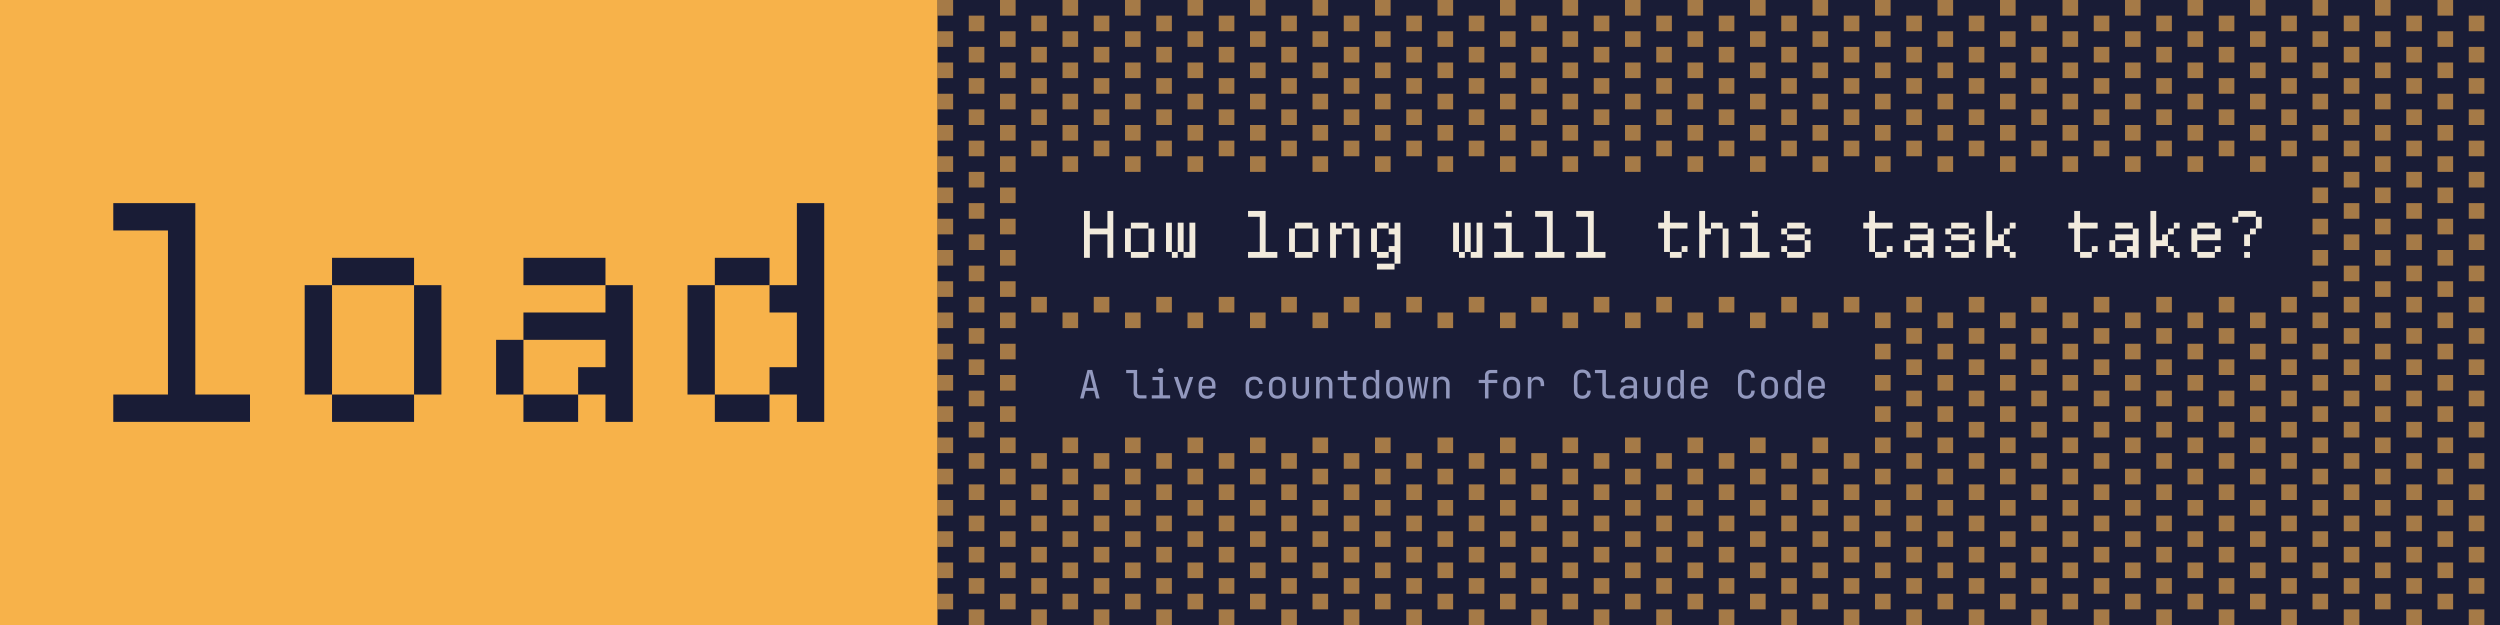
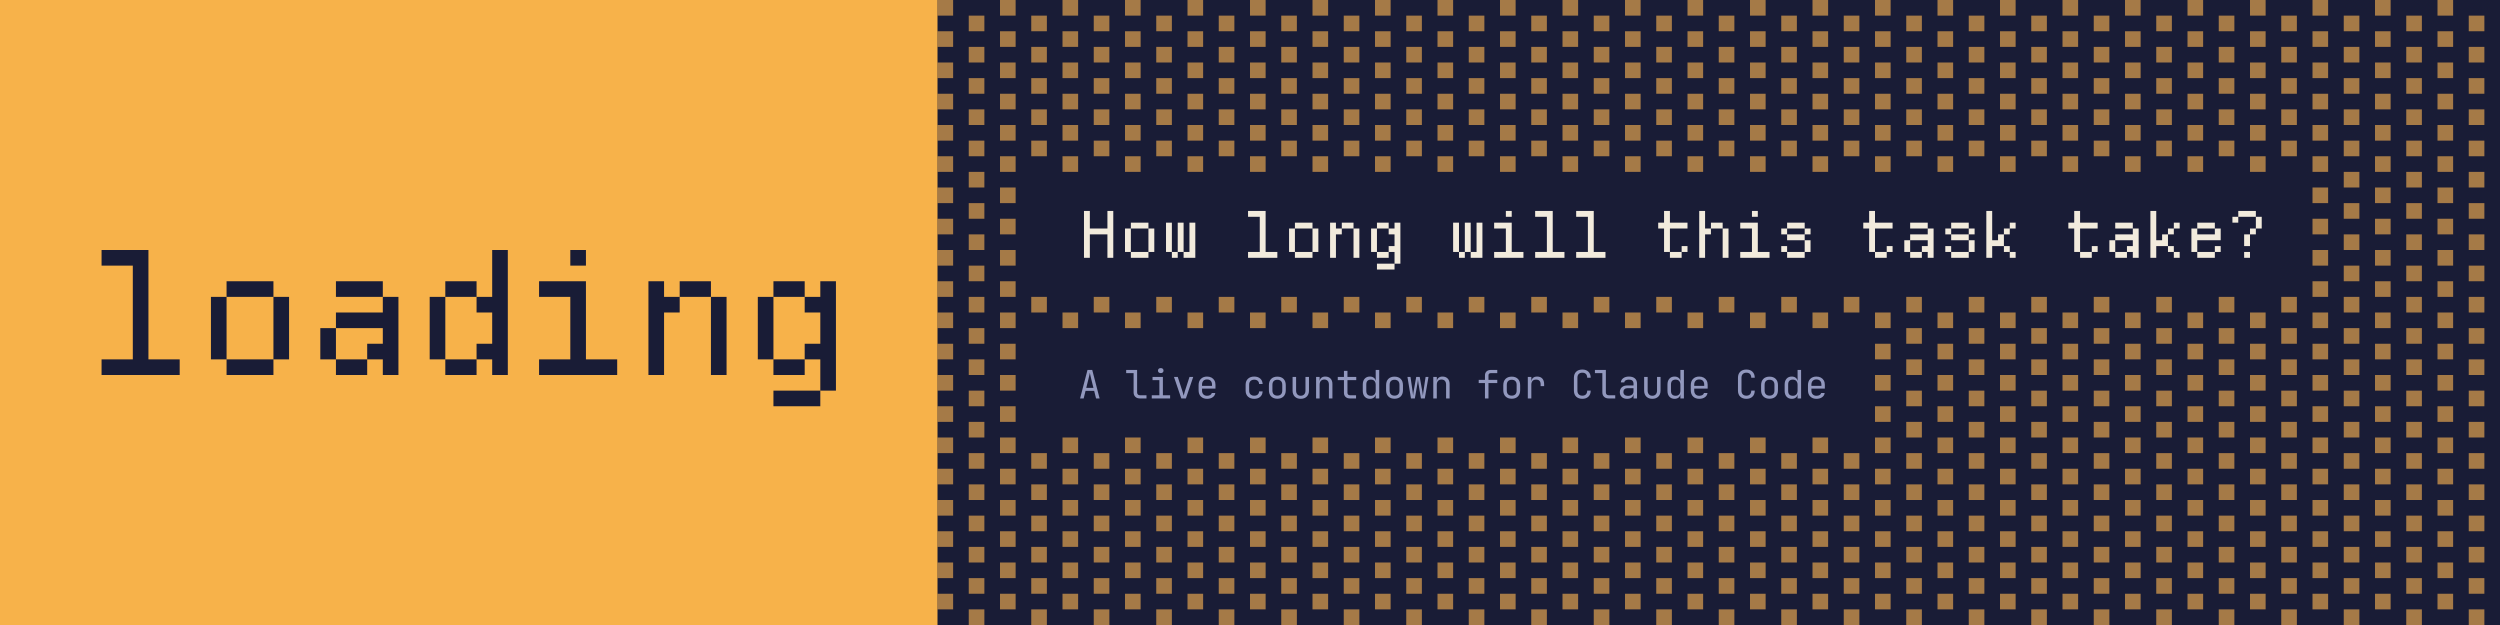
<svg xmlns="http://www.w3.org/2000/svg" width="1280" height="320" viewBox="0 0 1280 320" role="img" aria-labelledby="title desc">
  <defs>
    <path id="pixel-48" d="M50-400L50 0L100 0L100-200L250-200L250 0L300 0L300-400L250-400L250-250L100-250L100-400Z" />
    <path id="pixel-6f" d="M100-300L100-250L250-250L250-300ZM250-250L250-50L300-50L300-250ZM50-250L50-50L100-50L100-250ZM100-50L100 0L250 0L250-50Z" />
    <path id="pixel-77" d="M50-300L50-50L100-50L100-300ZM250-300L250-50L200-50L200 0L300 0L300-300ZM200-50L200-300L150-300L150-50ZM100-50L100 0L150 0L150-50Z" />
    <path id="pixel-6c" d="M150-350L150-50L50-50L50 0L300 0L300-50L200-50L200-400L50-400L50-350Z" />
    <path id="pixel-6e" d="M50-300L50 0L100 0L100-200L150-200L150-250L100-250L100-300ZM150-300L150-250L250-250L250-300ZM250-250L250 0L300 0L300-250Z" />
    <path id="pixel-67" d="M100-300L100-250L200-250L200-300ZM50-250L50-50L100-50L100-250ZM100-50L100 0L200 0L200-50ZM100 50L100 100L250 100L250 50ZM200-100L200-50L250-50L250 50L300 50L300-300L250-300L250-250L200-250L200-200L250-200L250-100Z" />
    <path id="pixel-69" d="M150-250L150-50L50-50L50 0L300 0L300-50L200-50L200-300L50-300L50-250ZM150-400L150-350L200-350L200-400Z" />
    <path id="pixel-74" d="M100-400L100-300L50-300L50-250L100-250L100-50L150-50L150-250L300-250L300-300L150-300L150-400ZM150-50L150 0L250 0L250-50ZM250-100L250-50L300-50L300-100Z" />
    <path id="pixel-68" d="M50-400L50 0L100 0L100-200L150-200L150-250L100-250L100-400ZM250-250L250 0L300 0L300-250ZM150-300L150-250L250-250L250-300Z" />
    <path id="pixel-73" d="M250-50L100-50L100 0L250 0ZM100-50L100-100L50-100L50-50ZM250-300L100-300L100-250L250-250ZM50-250L50-200L100-200L100-250ZM100-200L100-150L250-150L250-200ZM250-150L250-50L300-50L300-150ZM250-250L250-200L300-200L300-250Z" />
    <path id="pixel-61" d="M50-150L50-50L100-50L100-150ZM100-50L100 0L200 0L200-50ZM200-100L200-50L250-50L250 0L300 0L300-250L250-250L250-200L100-200L100-150L250-150L250-100ZM100-300L100-250L250-250L250-300Z" />
    <path id="pixel-6b" d="M50-400L50 0L100 0L100-100L200-100L200-200L150-200L150-150L100-150L100-400ZM250-300L250-250L300-250L300-300ZM200-250L200-200L250-200L250-250ZM200-100L200-50L250-50L250-100ZM250-50L250 0L300 0L300-50Z" />
    <path id="pixel-65" d="M100-300L100-250L250-250L250-300ZM50-250L50-50L100-50L100-150L300-150L300-250L250-250L250-200L100-200L100-250ZM100-50L100 0L250 0L250-50ZM250-100L250-50L300-50L300-100Z" />
    <path id="pixel-3f" d="M250-350L250-400L100-400L100-350ZM250-350L250-250L300-250L300-350ZM200-250L200-200L250-200L250-250ZM150-200L150-100L200-100L200-200ZM150-50L150 0L200 0L200-50ZM50-350L50-300L100-300L100-350Z" />
    <path id="mono-41" d="M142 0L50 0L240-730L361-730L550 0L459 0L411-194L190-194L142 0ZM264-496L208-270L392-270L336-495Q320-559 311-602Q302-645 300-658L300-658Q298-645 289-602Q280-559 264-496L264-496Z" />
    <path id="mono-6c" d="M550 0L380 0Q307 0 263.5-42.5Q220-85 220-155L220-155L220-648L30-648L30-730L310-730L310-155Q310-121 329-101.5Q348-82 380-82L380-82L550-82L550 0Z" />
    <path id="mono-69" d="M555 0L85 0L85-82L280-82L280-468L105-468L105-550L370-550L370-82L555-82L555 0ZM315-649L315-649Q282-649 263-666Q244-683 244-712L244-712Q244-742 263-759.5Q282-777 315-777L315-777Q348-777 367-759.5Q386-742 386-712L386-712Q386-683 367-666Q348-649 315-649Z" />
    <path id="mono-76" d="M359 0L241 0L54-550L151-550L271-180Q282-147 290-116.5Q298-86 302-69L302-69Q307-86 314-116.5Q321-147 331-180L331-180L451-550L546-550L359 0Z" />
    <path id="mono-65" d="M300 10L300 10Q203 10 143.5-48.5Q84-107 84-210L84-210L84-340Q84-443 143.5-501.5Q203-560 300-560L300-560Q365-560 413.5-534Q462-508 489-461Q516-414 516-350L516-350L516-252L172-252L172-200Q172-139 207-103.5Q242-68 300-68L300-68Q350-68 382.5-87.5Q415-107 422-140L422-140L512-140Q503-71 445-30.5Q387 10 300 10ZM172-350L172-322L428-322L428-350Q428-415 394.5-450.5Q361-486 300-486L300-486Q239-486 205.5-450.5Q172-415 172-350L172-350Z" />
    <path id="mono-63" d="M308 10L308 10Q208 10 148-46Q88-102 88-200L88-200L88-350Q88-448 148-504Q208-560 308-560L308-560Q403-560 461.5-509Q520-458 523-370L523-370L433-370Q430-423 397-451.5Q364-480 308-480L308-480Q249-480 213.5-446.5Q178-413 178-351L178-351L178-200Q178-138 213.5-104Q249-70 308-70L308-70Q364-70 397-99Q430-128 433-180L433-180L523-180Q520-92 461.5-41Q403 10 308 10Z" />
    <path id="mono-6f" d="M300 8L300 8Q201 8 142.5-50Q84-108 84-212L84-212L84-338Q84-443 142-500.5Q200-558 300-558L300-558Q400-558 458-500.5Q516-443 516-338L516-338L516-212Q516-108 457.5-50Q399 8 300 8ZM300-72L300-72Q359-72 392.5-105Q426-138 426-202L426-202L426-348Q426-412 392.5-445Q359-478 300-478L300-478Q242-478 208-445Q174-412 174-348L174-348L174-202Q174-138 208-105Q242-72 300-72Z" />
    <path id="mono-75" d="M299 10L299 10Q204 10 147-46.5Q90-103 90-200L90-200L90-550L180-550L180-200Q180-140 212-104.5Q244-69 299-69L299-69Q355-69 387.5-104.5Q420-140 420-200L420-200L420-550L510-550L510-200Q510-103 452-46.5Q394 10 299 10Z" />
    <path id="mono-6e" d="M182 0L92 0L92-550L182-550L182-445L183-445Q190-500 228-530Q266-560 329-560L329-560Q412-560 461-509Q510-458 510-370L510-370L510 0L420 0L420-354Q420-417 388.5-450.5Q357-484 303-484L303-484Q247-484 214.5-449Q182-414 182-350L182-350L182 0Z" />
    <path id="mono-74" d="M515 0L355 0Q287 0 246-39.5Q205-79 205-145L205-145L205-468L47-468L47-550L205-550L205-705L295-705L295-550L520-550L520-468L295-468L295-145Q295-117 311.5-99.5Q328-82 355-82L355-82L515-82L515 0Z" />
    <path id="mono-64" d="M268 10L268 10Q186 10 136.5-45Q87-100 87-194L87-194L87-355Q87-450 136-505Q185-560 268-560L268-560Q330-560 370.5-529Q411-498 419-445L419-445L420-445L418-570L418-730L508-730L508 0L418 0L418-105L417-105Q410-51 370-20.5Q330 10 268 10ZM298-68L298-68Q354-68 386-103Q418-138 418-200L418-200L418-350Q418-412 386-447Q354-482 298-482L298-482Q241-482 209-452.5Q177-423 177-355L177-355L177-195Q177-128 209-98Q241-68 298-68Z" />
    <path id="mono-77" d="M220 0L121 0L31-550L109-550L165-162Q168-140 171-113.5Q174-87 175-70L175-70Q177-87 179.5-113.5Q182-140 186-162L186-162L255-550L345-550L414-162Q418-140 421.5-113.5Q425-87 426-70L426-70Q428-87 431-113.5Q434-140 437-162L437-162L495-550L569-550L475 0L376 0L313-380Q309-408 305.5-439.5Q302-471 300-488L300-488Q299-471 295-439.5Q291-408 286-380L286-380L220 0Z" />
    <path id="mono-66" d="M305 0L215 0L215-393L55-393L55-475L215-475L215-590Q215-655 256-692.5Q297-730 369-730L369-730L530-730L530-648L369-648Q305-648 305-590L305-590L305-475L530-475L530-393L305-393L305 0Z" />
    <path id="mono-72" d="M202 0L112 0L112-550L202-550L202-445L204-445Q211-498 249-529Q287-560 351-560L351-560Q437-560 483.5-508.5Q530-457 530-362L530-362L530-315L440-315L440-362Q440-482 323-482L323-482Q264-482 233-448Q202-414 202-350L202-350L202 0Z" />
    <path id="mono-43" d="M308 10L308 10Q208 10 150-46Q92-102 92-200L92-200L92-530Q92-628 150-684Q208-740 308-740L308-740Q406-740 464-683.5Q522-627 522-530L522-530L432-530Q432-592 399.5-625.5Q367-659 308-659L308-659Q249-659 215.5-625.5Q182-592 182-530L182-530L182-200Q182-138 215.5-104.5Q249-71 308-71L308-71Q367-71 399.5-104.5Q432-138 432-200L432-200L522-200Q522-103 464-46.5Q406 10 308 10Z" />
    <path id="mono-61" d="M252 10L252 10Q167 10 117-37.5Q67-85 67-162L67-162Q67-213 90-251Q113-289 154-310.5Q195-332 248-332L248-332L418-332L418-375Q418-482 301-482L301-482Q249-482 217-463Q185-444 183-410L183-410L93-410Q98-475 153.5-517.5Q209-560 301-560L301-560Q401-560 454.5-512Q508-464 508-378L508-378L508 0L419 0L419-100L417-100Q409-49 366-19.5Q323 10 252 10ZM274-66L274-66Q340-66 379-98Q418-130 418-185L418-185L418-262L258-262Q214-262 186.5-235.5Q159-209 159-165L159-165Q159-119 189.5-92.5Q220-66 274-66Z" />
    <path id="pixel-64" d="M250-400L250-250L200-250L200-200L250-200L250-100L200-100L200-50L250-50L250 0L300 0L300-400ZM200-50L100-50L100 0L200 0ZM100-50L100-250L50-250L50-50ZM200-250L200-300L100-300L100-250Z" />
  </defs>
  <rect width="1280" height="320" fill="#191C36" />
  <path d="M480 0h8v8h-8zM512 0h8v8h-8zM544 0h8v8h-8zM576 0h8v8h-8zM608 0h8v8h-8zM640 0h8v8h-8zM672 0h8v8h-8zM704 0h8v8h-8zM736 0h8v8h-8zM768 0h8v8h-8zM800 0h8v8h-8zM832 0h8v8h-8zM864 0h8v8h-8zM896 0h8v8h-8zM928 0h8v8h-8zM960 0h8v8h-8zM992 0h8v8h-8zM1024 0h8v8h-8zM1056 0h8v8h-8zM1088 0h8v8h-8zM1120 0h8v8h-8zM1152 0h8v8h-8zM1184 0h8v8h-8zM1216 0h8v8h-8zM1248 0h8v8h-8zM496 8h8v8h-8zM528 8h8v8h-8zM560 8h8v8h-8zM592 8h8v8h-8zM624 8h8v8h-8zM656 8h8v8h-8zM688 8h8v8h-8zM720 8h8v8h-8zM752 8h8v8h-8zM784 8h8v8h-8zM816 8h8v8h-8zM848 8h8v8h-8zM880 8h8v8h-8zM912 8h8v8h-8zM944 8h8v8h-8zM976 8h8v8h-8zM1008 8h8v8h-8zM1040 8h8v8h-8zM1072 8h8v8h-8zM1104 8h8v8h-8zM1136 8h8v8h-8zM1168 8h8v8h-8zM1200 8h8v8h-8zM1232 8h8v8h-8zM1264 8h8v8h-8zM480 16h8v8h-8zM512 16h8v8h-8zM544 16h8v8h-8zM576 16h8v8h-8zM608 16h8v8h-8zM640 16h8v8h-8zM672 16h8v8h-8zM704 16h8v8h-8zM736 16h8v8h-8zM768 16h8v8h-8zM800 16h8v8h-8zM832 16h8v8h-8zM864 16h8v8h-8zM896 16h8v8h-8zM928 16h8v8h-8zM960 16h8v8h-8zM992 16h8v8h-8zM1024 16h8v8h-8zM1056 16h8v8h-8zM1088 16h8v8h-8zM1120 16h8v8h-8zM1152 16h8v8h-8zM1184 16h8v8h-8zM1216 16h8v8h-8zM1248 16h8v8h-8zM496 24h8v8h-8zM528 24h8v8h-8zM560 24h8v8h-8zM592 24h8v8h-8zM624 24h8v8h-8zM656 24h8v8h-8zM688 24h8v8h-8zM720 24h8v8h-8zM752 24h8v8h-8zM784 24h8v8h-8zM816 24h8v8h-8zM848 24h8v8h-8zM880 24h8v8h-8zM912 24h8v8h-8zM944 24h8v8h-8zM976 24h8v8h-8zM1008 24h8v8h-8zM1040 24h8v8h-8zM1072 24h8v8h-8zM1104 24h8v8h-8zM1136 24h8v8h-8zM1168 24h8v8h-8zM1200 24h8v8h-8zM1232 24h8v8h-8zM1264 24h8v8h-8zM480 32h8v8h-8zM512 32h8v8h-8zM544 32h8v8h-8zM576 32h8v8h-8zM608 32h8v8h-8zM640 32h8v8h-8zM672 32h8v8h-8zM704 32h8v8h-8zM736 32h8v8h-8zM768 32h8v8h-8zM800 32h8v8h-8zM832 32h8v8h-8zM864 32h8v8h-8zM896 32h8v8h-8zM928 32h8v8h-8zM960 32h8v8h-8zM992 32h8v8h-8zM1024 32h8v8h-8zM1056 32h8v8h-8zM1088 32h8v8h-8zM1120 32h8v8h-8zM1152 32h8v8h-8zM1184 32h8v8h-8zM1216 32h8v8h-8zM1248 32h8v8h-8zM496 40h8v8h-8zM528 40h8v8h-8zM560 40h8v8h-8zM592 40h8v8h-8zM624 40h8v8h-8zM656 40h8v8h-8zM688 40h8v8h-8zM720 40h8v8h-8zM752 40h8v8h-8zM784 40h8v8h-8zM816 40h8v8h-8zM848 40h8v8h-8zM880 40h8v8h-8zM912 40h8v8h-8zM944 40h8v8h-8zM976 40h8v8h-8zM1008 40h8v8h-8zM1040 40h8v8h-8zM1072 40h8v8h-8zM1104 40h8v8h-8zM1136 40h8v8h-8zM1168 40h8v8h-8zM1200 40h8v8h-8zM1232 40h8v8h-8zM1264 40h8v8h-8zM480 48h8v8h-8zM512 48h8v8h-8zM544 48h8v8h-8zM576 48h8v8h-8zM608 48h8v8h-8zM640 48h8v8h-8zM672 48h8v8h-8zM704 48h8v8h-8zM736 48h8v8h-8zM768 48h8v8h-8zM800 48h8v8h-8zM832 48h8v8h-8zM864 48h8v8h-8zM896 48h8v8h-8zM928 48h8v8h-8zM960 48h8v8h-8zM992 48h8v8h-8zM1024 48h8v8h-8zM1056 48h8v8h-8zM1088 48h8v8h-8zM1120 48h8v8h-8zM1152 48h8v8h-8zM1184 48h8v8h-8zM1216 48h8v8h-8zM1248 48h8v8h-8zM496 56h8v8h-8zM528 56h8v8h-8zM560 56h8v8h-8zM592 56h8v8h-8zM624 56h8v8h-8zM656 56h8v8h-8zM688 56h8v8h-8zM720 56h8v8h-8zM752 56h8v8h-8zM784 56h8v8h-8zM816 56h8v8h-8zM848 56h8v8h-8zM880 56h8v8h-8zM912 56h8v8h-8zM944 56h8v8h-8zM976 56h8v8h-8zM1008 56h8v8h-8zM1040 56h8v8h-8zM1072 56h8v8h-8zM1104 56h8v8h-8zM1136 56h8v8h-8zM1168 56h8v8h-8zM1200 56h8v8h-8zM1232 56h8v8h-8zM1264 56h8v8h-8zM480 64h8v8h-8zM512 64h8v8h-8zM544 64h8v8h-8zM576 64h8v8h-8zM608 64h8v8h-8zM640 64h8v8h-8zM672 64h8v8h-8zM704 64h8v8h-8zM736 64h8v8h-8zM768 64h8v8h-8zM800 64h8v8h-8zM832 64h8v8h-8zM864 64h8v8h-8zM896 64h8v8h-8zM928 64h8v8h-8zM960 64h8v8h-8zM992 64h8v8h-8zM1024 64h8v8h-8zM1056 64h8v8h-8zM1088 64h8v8h-8zM1120 64h8v8h-8zM1152 64h8v8h-8zM1184 64h8v8h-8zM1216 64h8v8h-8zM1248 64h8v8h-8zM496 72h8v8h-8zM528 72h8v8h-8zM560 72h8v8h-8zM592 72h8v8h-8zM624 72h8v8h-8zM656 72h8v8h-8zM688 72h8v8h-8zM720 72h8v8h-8zM752 72h8v8h-8zM784 72h8v8h-8zM816 72h8v8h-8zM848 72h8v8h-8zM880 72h8v8h-8zM912 72h8v8h-8zM944 72h8v8h-8zM976 72h8v8h-8zM1008 72h8v8h-8zM1040 72h8v8h-8zM1072 72h8v8h-8zM1104 72h8v8h-8zM1136 72h8v8h-8zM1168 72h8v8h-8zM1200 72h8v8h-8zM1232 72h8v8h-8zM1264 72h8v8h-8zM480 80h8v8h-8zM512 80h8v8h-8zM544 80h8v8h-8zM576 80h8v8h-8zM608 80h8v8h-8zM640 80h8v8h-8zM672 80h8v8h-8zM704 80h8v8h-8zM736 80h8v8h-8zM768 80h8v8h-8zM800 80h8v8h-8zM832 80h8v8h-8zM864 80h8v8h-8zM896 80h8v8h-8zM928 80h8v8h-8zM960 80h8v8h-8zM992 80h8v8h-8zM1024 80h8v8h-8zM1056 80h8v8h-8zM1088 80h8v8h-8zM1120 80h8v8h-8zM1152 80h8v8h-8zM1184 80h8v8h-8zM1216 80h8v8h-8zM1248 80h8v8h-8zM496 88h8v8h-8zM1200 88h8v8h-8zM1232 88h8v8h-8zM1264 88h8v8h-8zM480 96h8v8h-8zM512 96h8v8h-8zM1184 96h8v8h-8zM1216 96h8v8h-8zM1248 96h8v8h-8zM496 104h8v8h-8zM1200 104h8v8h-8zM1232 104h8v8h-8zM1264 104h8v8h-8zM480 112h8v8h-8zM512 112h8v8h-8zM1184 112h8v8h-8zM1216 112h8v8h-8zM1248 112h8v8h-8zM496 120h8v8h-8zM1200 120h8v8h-8zM1232 120h8v8h-8zM1264 120h8v8h-8zM480 128h8v8h-8zM512 128h8v8h-8zM1184 128h8v8h-8zM1216 128h8v8h-8zM1248 128h8v8h-8zM496 136h8v8h-8zM1200 136h8v8h-8zM1232 136h8v8h-8zM1264 136h8v8h-8zM480 144h8v8h-8zM512 144h8v8h-8zM1184 144h8v8h-8zM1216 144h8v8h-8zM1248 144h8v8h-8zM496 152h8v8h-8zM528 152h8v8h-8zM560 152h8v8h-8zM592 152h8v8h-8zM624 152h8v8h-8zM656 152h8v8h-8zM688 152h8v8h-8zM720 152h8v8h-8zM752 152h8v8h-8zM784 152h8v8h-8zM816 152h8v8h-8zM848 152h8v8h-8zM880 152h8v8h-8zM912 152h8v8h-8zM944 152h8v8h-8zM976 152h8v8h-8zM1008 152h8v8h-8zM1040 152h8v8h-8zM1072 152h8v8h-8zM1104 152h8v8h-8zM1136 152h8v8h-8zM1168 152h8v8h-8zM1200 152h8v8h-8zM1232 152h8v8h-8zM1264 152h8v8h-8zM480 160h8v8h-8zM512 160h8v8h-8zM544 160h8v8h-8zM576 160h8v8h-8zM608 160h8v8h-8zM640 160h8v8h-8zM672 160h8v8h-8zM704 160h8v8h-8zM736 160h8v8h-8zM768 160h8v8h-8zM800 160h8v8h-8zM832 160h8v8h-8zM864 160h8v8h-8zM896 160h8v8h-8zM928 160h8v8h-8zM960 160h8v8h-8zM992 160h8v8h-8zM1024 160h8v8h-8zM1056 160h8v8h-8zM1088 160h8v8h-8zM1120 160h8v8h-8zM1152 160h8v8h-8zM1184 160h8v8h-8zM1216 160h8v8h-8zM1248 160h8v8h-8zM496 168h8v8h-8zM976 168h8v8h-8zM1008 168h8v8h-8zM1040 168h8v8h-8zM1072 168h8v8h-8zM1104 168h8v8h-8zM1136 168h8v8h-8zM1168 168h8v8h-8zM1200 168h8v8h-8zM1232 168h8v8h-8zM1264 168h8v8h-8zM480 176h8v8h-8zM512 176h8v8h-8zM960 176h8v8h-8zM992 176h8v8h-8zM1024 176h8v8h-8zM1056 176h8v8h-8zM1088 176h8v8h-8zM1120 176h8v8h-8zM1152 176h8v8h-8zM1184 176h8v8h-8zM1216 176h8v8h-8zM1248 176h8v8h-8zM496 184h8v8h-8zM976 184h8v8h-8zM1008 184h8v8h-8zM1040 184h8v8h-8zM1072 184h8v8h-8zM1104 184h8v8h-8zM1136 184h8v8h-8zM1168 184h8v8h-8zM1200 184h8v8h-8zM1232 184h8v8h-8zM1264 184h8v8h-8zM480 192h8v8h-8zM512 192h8v8h-8zM960 192h8v8h-8zM992 192h8v8h-8zM1024 192h8v8h-8zM1056 192h8v8h-8zM1088 192h8v8h-8zM1120 192h8v8h-8zM1152 192h8v8h-8zM1184 192h8v8h-8zM1216 192h8v8h-8zM1248 192h8v8h-8zM496 200h8v8h-8zM976 200h8v8h-8zM1008 200h8v8h-8zM1040 200h8v8h-8zM1072 200h8v8h-8zM1104 200h8v8h-8zM1136 200h8v8h-8zM1168 200h8v8h-8zM1200 200h8v8h-8zM1232 200h8v8h-8zM1264 200h8v8h-8zM480 208h8v8h-8zM512 208h8v8h-8zM960 208h8v8h-8zM992 208h8v8h-8zM1024 208h8v8h-8zM1056 208h8v8h-8zM1088 208h8v8h-8zM1120 208h8v8h-8zM1152 208h8v8h-8zM1184 208h8v8h-8zM1216 208h8v8h-8zM1248 208h8v8h-8zM496 216h8v8h-8zM976 216h8v8h-8zM1008 216h8v8h-8zM1040 216h8v8h-8zM1072 216h8v8h-8zM1104 216h8v8h-8zM1136 216h8v8h-8zM1168 216h8v8h-8zM1200 216h8v8h-8zM1232 216h8v8h-8zM1264 216h8v8h-8zM480 224h8v8h-8zM512 224h8v8h-8zM544 224h8v8h-8zM576 224h8v8h-8zM608 224h8v8h-8zM640 224h8v8h-8zM672 224h8v8h-8zM704 224h8v8h-8zM736 224h8v8h-8zM768 224h8v8h-8zM800 224h8v8h-8zM832 224h8v8h-8zM864 224h8v8h-8zM896 224h8v8h-8zM928 224h8v8h-8zM960 224h8v8h-8zM992 224h8v8h-8zM1024 224h8v8h-8zM1056 224h8v8h-8zM1088 224h8v8h-8zM1120 224h8v8h-8zM1152 224h8v8h-8zM1184 224h8v8h-8zM1216 224h8v8h-8zM1248 224h8v8h-8zM496 232h8v8h-8zM528 232h8v8h-8zM560 232h8v8h-8zM592 232h8v8h-8zM624 232h8v8h-8zM656 232h8v8h-8zM688 232h8v8h-8zM720 232h8v8h-8zM752 232h8v8h-8zM784 232h8v8h-8zM816 232h8v8h-8zM848 232h8v8h-8zM880 232h8v8h-8zM912 232h8v8h-8zM944 232h8v8h-8zM976 232h8v8h-8zM1008 232h8v8h-8zM1040 232h8v8h-8zM1072 232h8v8h-8zM1104 232h8v8h-8zM1136 232h8v8h-8zM1168 232h8v8h-8zM1200 232h8v8h-8zM1232 232h8v8h-8zM1264 232h8v8h-8zM480 240h8v8h-8zM512 240h8v8h-8zM544 240h8v8h-8zM576 240h8v8h-8zM608 240h8v8h-8zM640 240h8v8h-8zM672 240h8v8h-8zM704 240h8v8h-8zM736 240h8v8h-8zM768 240h8v8h-8zM800 240h8v8h-8zM832 240h8v8h-8zM864 240h8v8h-8zM896 240h8v8h-8zM928 240h8v8h-8zM960 240h8v8h-8zM992 240h8v8h-8zM1024 240h8v8h-8zM1056 240h8v8h-8zM1088 240h8v8h-8zM1120 240h8v8h-8zM1152 240h8v8h-8zM1184 240h8v8h-8zM1216 240h8v8h-8zM1248 240h8v8h-8zM496 248h8v8h-8zM528 248h8v8h-8zM560 248h8v8h-8zM592 248h8v8h-8zM624 248h8v8h-8zM656 248h8v8h-8zM688 248h8v8h-8zM720 248h8v8h-8zM752 248h8v8h-8zM784 248h8v8h-8zM816 248h8v8h-8zM848 248h8v8h-8zM880 248h8v8h-8zM912 248h8v8h-8zM944 248h8v8h-8zM976 248h8v8h-8zM1008 248h8v8h-8zM1040 248h8v8h-8zM1072 248h8v8h-8zM1104 248h8v8h-8zM1136 248h8v8h-8zM1168 248h8v8h-8zM1200 248h8v8h-8zM1232 248h8v8h-8zM1264 248h8v8h-8zM480 256h8v8h-8zM512 256h8v8h-8zM544 256h8v8h-8zM576 256h8v8h-8zM608 256h8v8h-8zM640 256h8v8h-8zM672 256h8v8h-8zM704 256h8v8h-8zM736 256h8v8h-8zM768 256h8v8h-8zM800 256h8v8h-8zM832 256h8v8h-8zM864 256h8v8h-8zM896 256h8v8h-8zM928 256h8v8h-8zM960 256h8v8h-8zM992 256h8v8h-8zM1024 256h8v8h-8zM1056 256h8v8h-8zM1088 256h8v8h-8zM1120 256h8v8h-8zM1152 256h8v8h-8zM1184 256h8v8h-8zM1216 256h8v8h-8zM1248 256h8v8h-8zM496 264h8v8h-8zM528 264h8v8h-8zM560 264h8v8h-8zM592 264h8v8h-8zM624 264h8v8h-8zM656 264h8v8h-8zM688 264h8v8h-8zM720 264h8v8h-8zM752 264h8v8h-8zM784 264h8v8h-8zM816 264h8v8h-8zM848 264h8v8h-8zM880 264h8v8h-8zM912 264h8v8h-8zM944 264h8v8h-8zM976 264h8v8h-8zM1008 264h8v8h-8zM1040 264h8v8h-8zM1072 264h8v8h-8zM1104 264h8v8h-8zM1136 264h8v8h-8zM1168 264h8v8h-8zM1200 264h8v8h-8zM1232 264h8v8h-8zM1264 264h8v8h-8zM480 272h8v8h-8zM512 272h8v8h-8zM544 272h8v8h-8zM576 272h8v8h-8zM608 272h8v8h-8zM640 272h8v8h-8zM672 272h8v8h-8zM704 272h8v8h-8zM736 272h8v8h-8zM768 272h8v8h-8zM800 272h8v8h-8zM832 272h8v8h-8zM864 272h8v8h-8zM896 272h8v8h-8zM928 272h8v8h-8zM960 272h8v8h-8zM992 272h8v8h-8zM1024 272h8v8h-8zM1056 272h8v8h-8zM1088 272h8v8h-8zM1120 272h8v8h-8zM1152 272h8v8h-8zM1184 272h8v8h-8zM1216 272h8v8h-8zM1248 272h8v8h-8zM496 280h8v8h-8zM528 280h8v8h-8zM560 280h8v8h-8zM592 280h8v8h-8zM624 280h8v8h-8zM656 280h8v8h-8zM688 280h8v8h-8zM720 280h8v8h-8zM752 280h8v8h-8zM784 280h8v8h-8zM816 280h8v8h-8zM848 280h8v8h-8zM880 280h8v8h-8zM912 280h8v8h-8zM944 280h8v8h-8zM976 280h8v8h-8zM1008 280h8v8h-8zM1040 280h8v8h-8zM1072 280h8v8h-8zM1104 280h8v8h-8zM1136 280h8v8h-8zM1168 280h8v8h-8zM1200 280h8v8h-8zM1232 280h8v8h-8zM1264 280h8v8h-8zM480 288h8v8h-8zM512 288h8v8h-8zM544 288h8v8h-8zM576 288h8v8h-8zM608 288h8v8h-8zM640 288h8v8h-8zM672 288h8v8h-8zM704 288h8v8h-8zM736 288h8v8h-8zM768 288h8v8h-8zM800 288h8v8h-8zM832 288h8v8h-8zM864 288h8v8h-8zM896 288h8v8h-8zM928 288h8v8h-8zM960 288h8v8h-8zM992 288h8v8h-8zM1024 288h8v8h-8zM1056 288h8v8h-8zM1088 288h8v8h-8zM1120 288h8v8h-8zM1152 288h8v8h-8zM1184 288h8v8h-8zM1216 288h8v8h-8zM1248 288h8v8h-8zM496 296h8v8h-8zM528 296h8v8h-8zM560 296h8v8h-8zM592 296h8v8h-8zM624 296h8v8h-8zM656 296h8v8h-8zM688 296h8v8h-8zM720 296h8v8h-8zM752 296h8v8h-8zM784 296h8v8h-8zM816 296h8v8h-8zM848 296h8v8h-8zM880 296h8v8h-8zM912 296h8v8h-8zM944 296h8v8h-8zM976 296h8v8h-8zM1008 296h8v8h-8zM1040 296h8v8h-8zM1072 296h8v8h-8zM1104 296h8v8h-8zM1136 296h8v8h-8zM1168 296h8v8h-8zM1200 296h8v8h-8zM1232 296h8v8h-8zM1264 296h8v8h-8zM480 304h8v8h-8zM512 304h8v8h-8zM544 304h8v8h-8zM576 304h8v8h-8zM608 304h8v8h-8zM640 304h8v8h-8zM672 304h8v8h-8zM704 304h8v8h-8zM736 304h8v8h-8zM768 304h8v8h-8zM800 304h8v8h-8zM832 304h8v8h-8zM864 304h8v8h-8zM896 304h8v8h-8zM928 304h8v8h-8zM960 304h8v8h-8zM992 304h8v8h-8zM1024 304h8v8h-8zM1056 304h8v8h-8zM1088 304h8v8h-8zM1120 304h8v8h-8zM1152 304h8v8h-8zM1184 304h8v8h-8zM1216 304h8v8h-8zM1248 304h8v8h-8zM496 312h8v8h-8zM528 312h8v8h-8zM560 312h8v8h-8zM592 312h8v8h-8zM624 312h8v8h-8zM656 312h8v8h-8zM688 312h8v8h-8zM720 312h8v8h-8zM752 312h8v8h-8zM784 312h8v8h-8zM816 312h8v8h-8zM848 312h8v8h-8zM880 312h8v8h-8zM912 312h8v8h-8zM944 312h8v8h-8zM976 312h8v8h-8zM1008 312h8v8h-8zM1040 312h8v8h-8zM1072 312h8v8h-8zM1104 312h8v8h-8zM1136 312h8v8h-8zM1168 312h8v8h-8zM1200 312h8v8h-8zM1232 312h8v8h-8zM1264 312h8v8h-8z" fill="#A57A47" />
  <rect width="480" height="320" fill="#F7B24A" />
-   <g transform="translate(44 216) scale(0.28)">
+   <g transform="translate(44 192) scale(0.16)">
    <g fill="#191C36">
      <use href="#pixel-6c" x="0" />
      <use href="#pixel-6f" x="350" />
      <use href="#pixel-61" x="700" />
      <use href="#pixel-64" x="1050" />
+       <use href="#pixel-69" x="1400" />
+       <use href="#pixel-6e" x="1750" />
+       <use href="#pixel-67" x="2100" />
    </g>
  </g>
  <g transform="translate(552 132) scale(0.06)">
    <g fill="#F2EBDD">
      <use href="#pixel-48" x="0" />
      <use href="#pixel-6f" x="350" />
      <use href="#pixel-77" x="700" />
      <use href="#pixel-6c" x="1400" />
      <use href="#pixel-6f" x="1750" />
      <use href="#pixel-6e" x="2100" />
      <use href="#pixel-67" x="2450" />
      <use href="#pixel-77" x="3150" />
      <use href="#pixel-69" x="3500" />
      <use href="#pixel-6c" x="3850" />
      <use href="#pixel-6c" x="4200" />
      <use href="#pixel-74" x="4900" />
      <use href="#pixel-68" x="5250" />
      <use href="#pixel-69" x="5600" />
      <use href="#pixel-73" x="5950" />
      <use href="#pixel-74" x="6650" />
      <use href="#pixel-61" x="7000" />
      <use href="#pixel-73" x="7350" />
      <use href="#pixel-6b" x="7700" />
      <use href="#pixel-74" x="8400" />
      <use href="#pixel-61" x="8750" />
      <use href="#pixel-6b" x="9100" />
      <use href="#pixel-65" x="9450" />
      <use href="#pixel-3f" x="9800" />
    </g>
  </g>
  <g transform="translate(552 204) scale(0.02)">
    <g fill="#9298BE">
      <use href="#mono-41" x="0" />
      <use href="#mono-6c" x="1200" />
      <use href="#mono-69" x="1800" />
      <use href="#mono-76" x="2400" />
      <use href="#mono-65" x="3000" />
      <use href="#mono-63" x="4200" />
      <use href="#mono-6f" x="4800" />
      <use href="#mono-75" x="5400" />
      <use href="#mono-6e" x="6000" />
      <use href="#mono-74" x="6600" />
      <use href="#mono-64" x="7200" />
      <use href="#mono-6f" x="7800" />
      <use href="#mono-77" x="8400" />
      <use href="#mono-6e" x="9000" />
      <use href="#mono-66" x="10200" />
      <use href="#mono-6f" x="10800" />
      <use href="#mono-72" x="11400" />
      <use href="#mono-43" x="12600" />
      <use href="#mono-6c" x="13200" />
      <use href="#mono-61" x="13800" />
      <use href="#mono-75" x="14400" />
      <use href="#mono-64" x="15000" />
      <use href="#mono-65" x="15600" />
      <use href="#mono-43" x="16800" />
      <use href="#mono-6f" x="17400" />
      <use href="#mono-64" x="18000" />
      <use href="#mono-65" x="18600" />
    </g>
  </g>
</svg>
